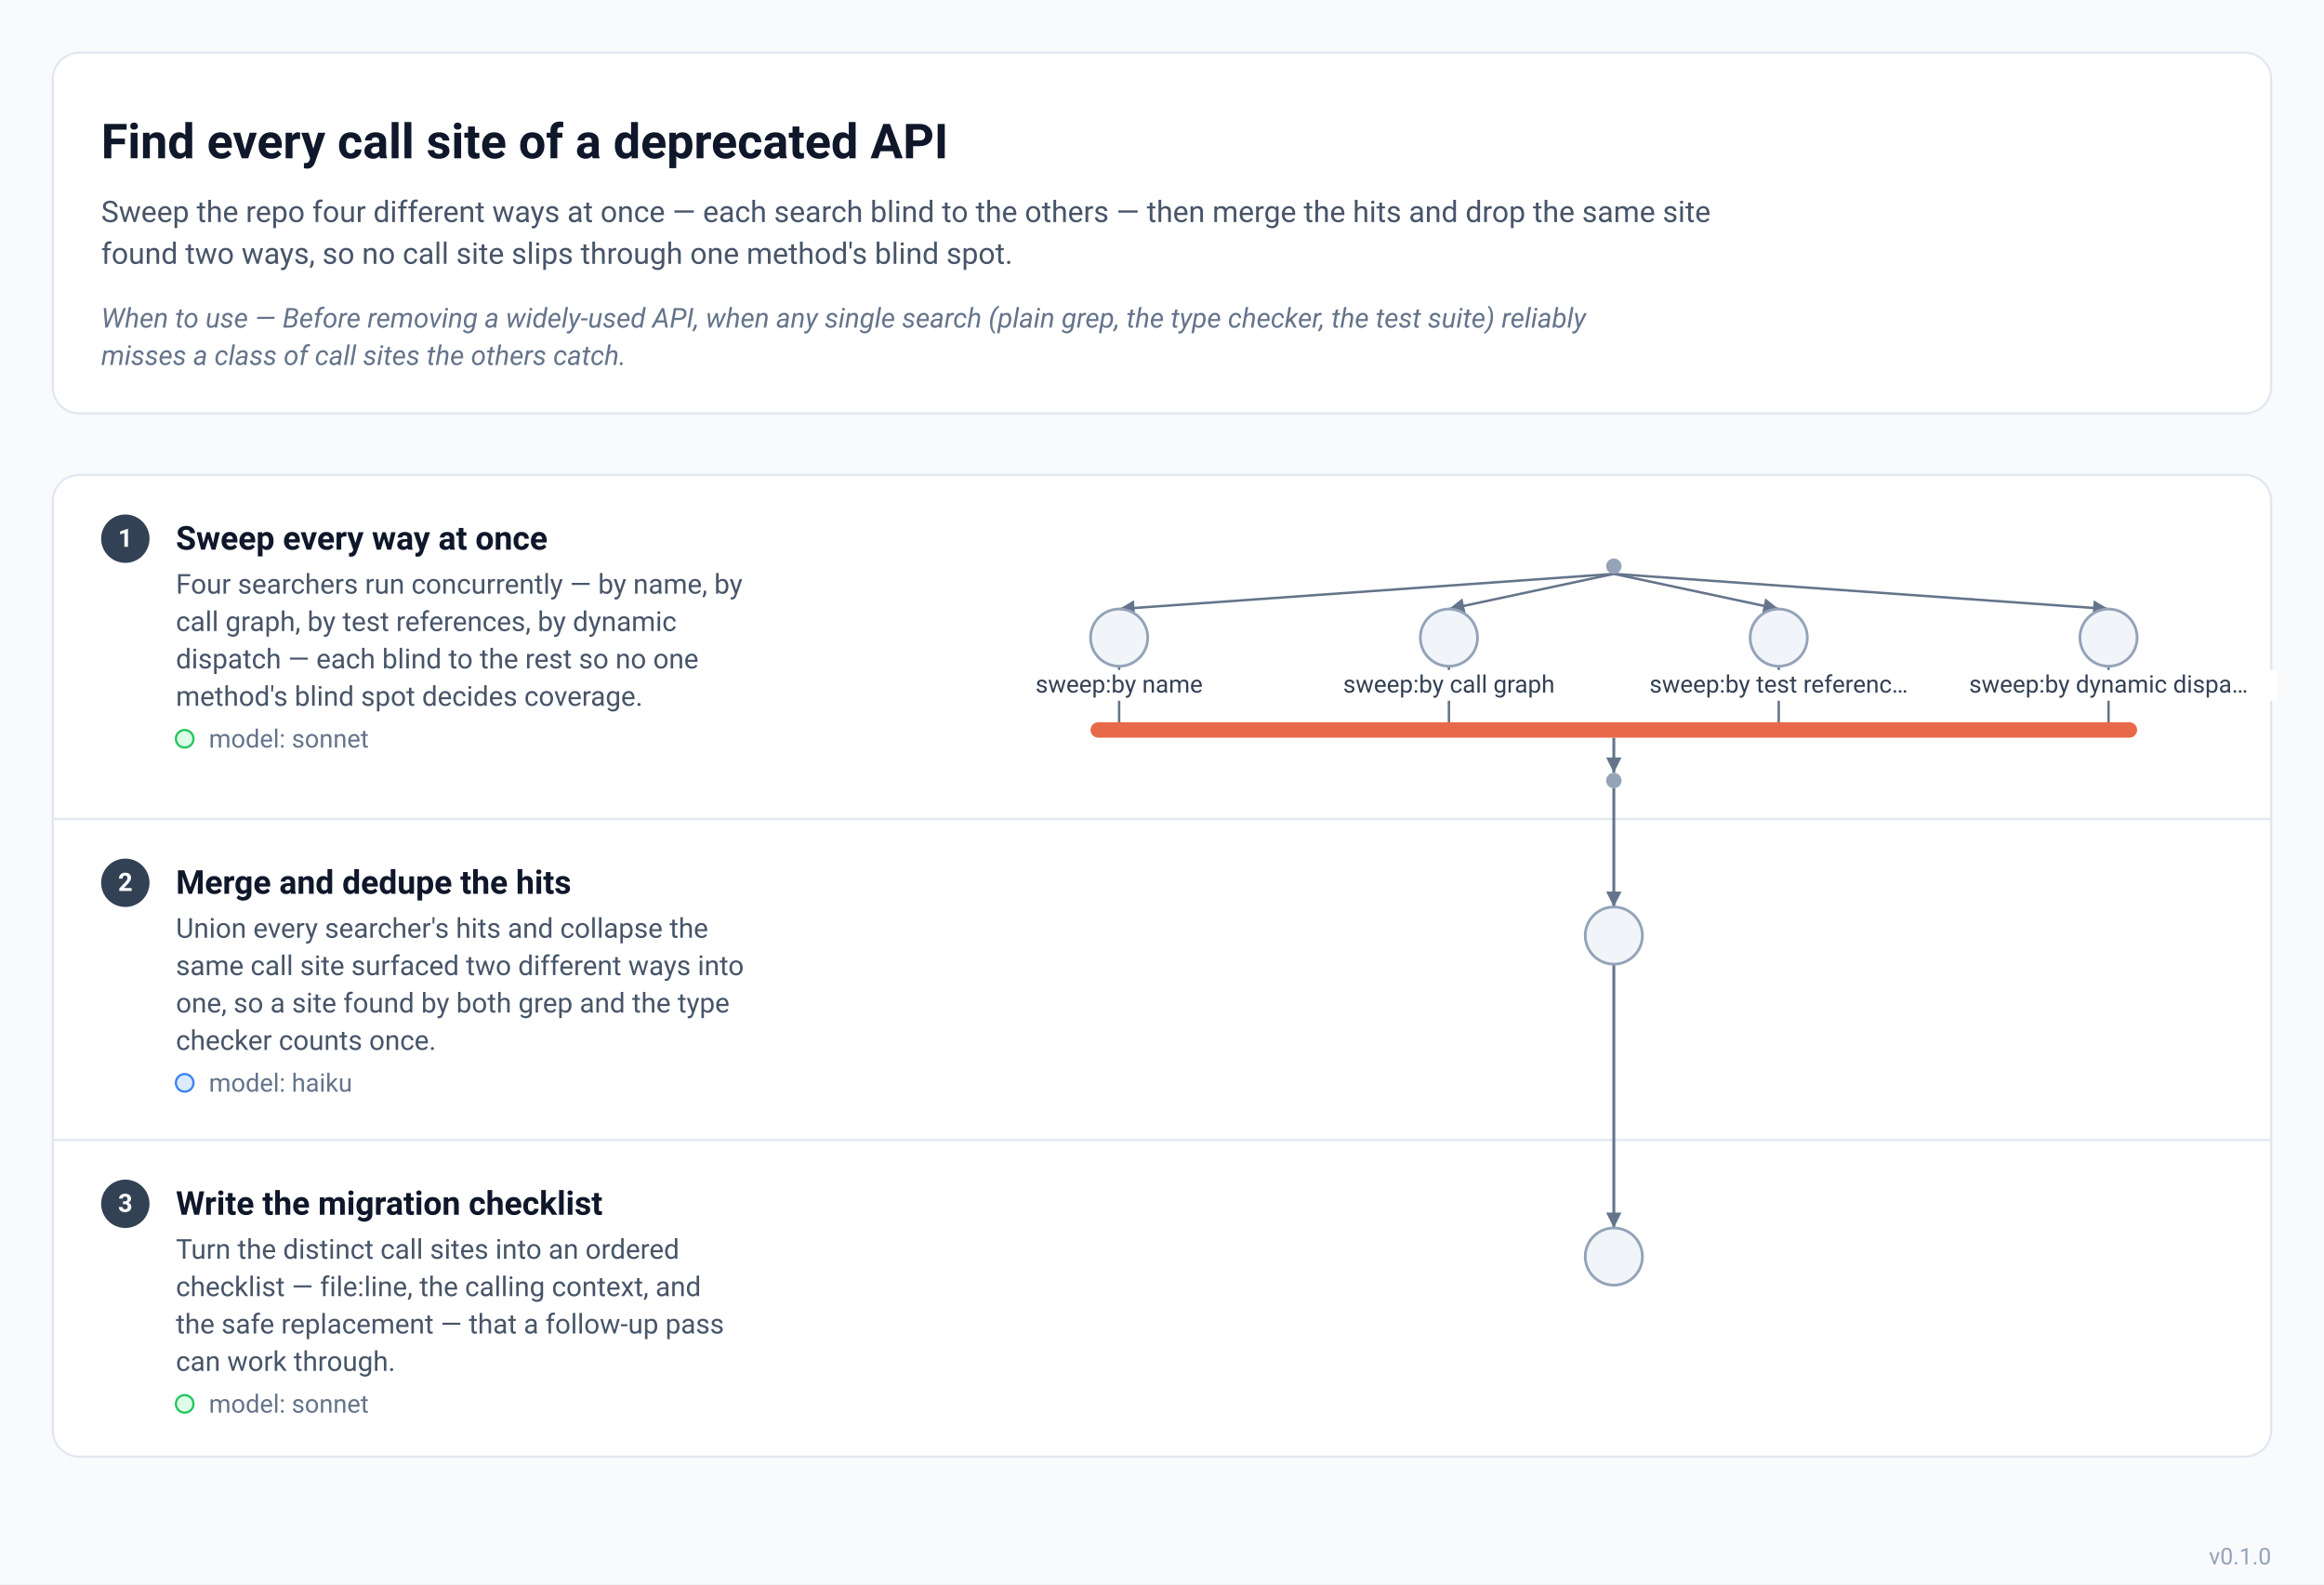
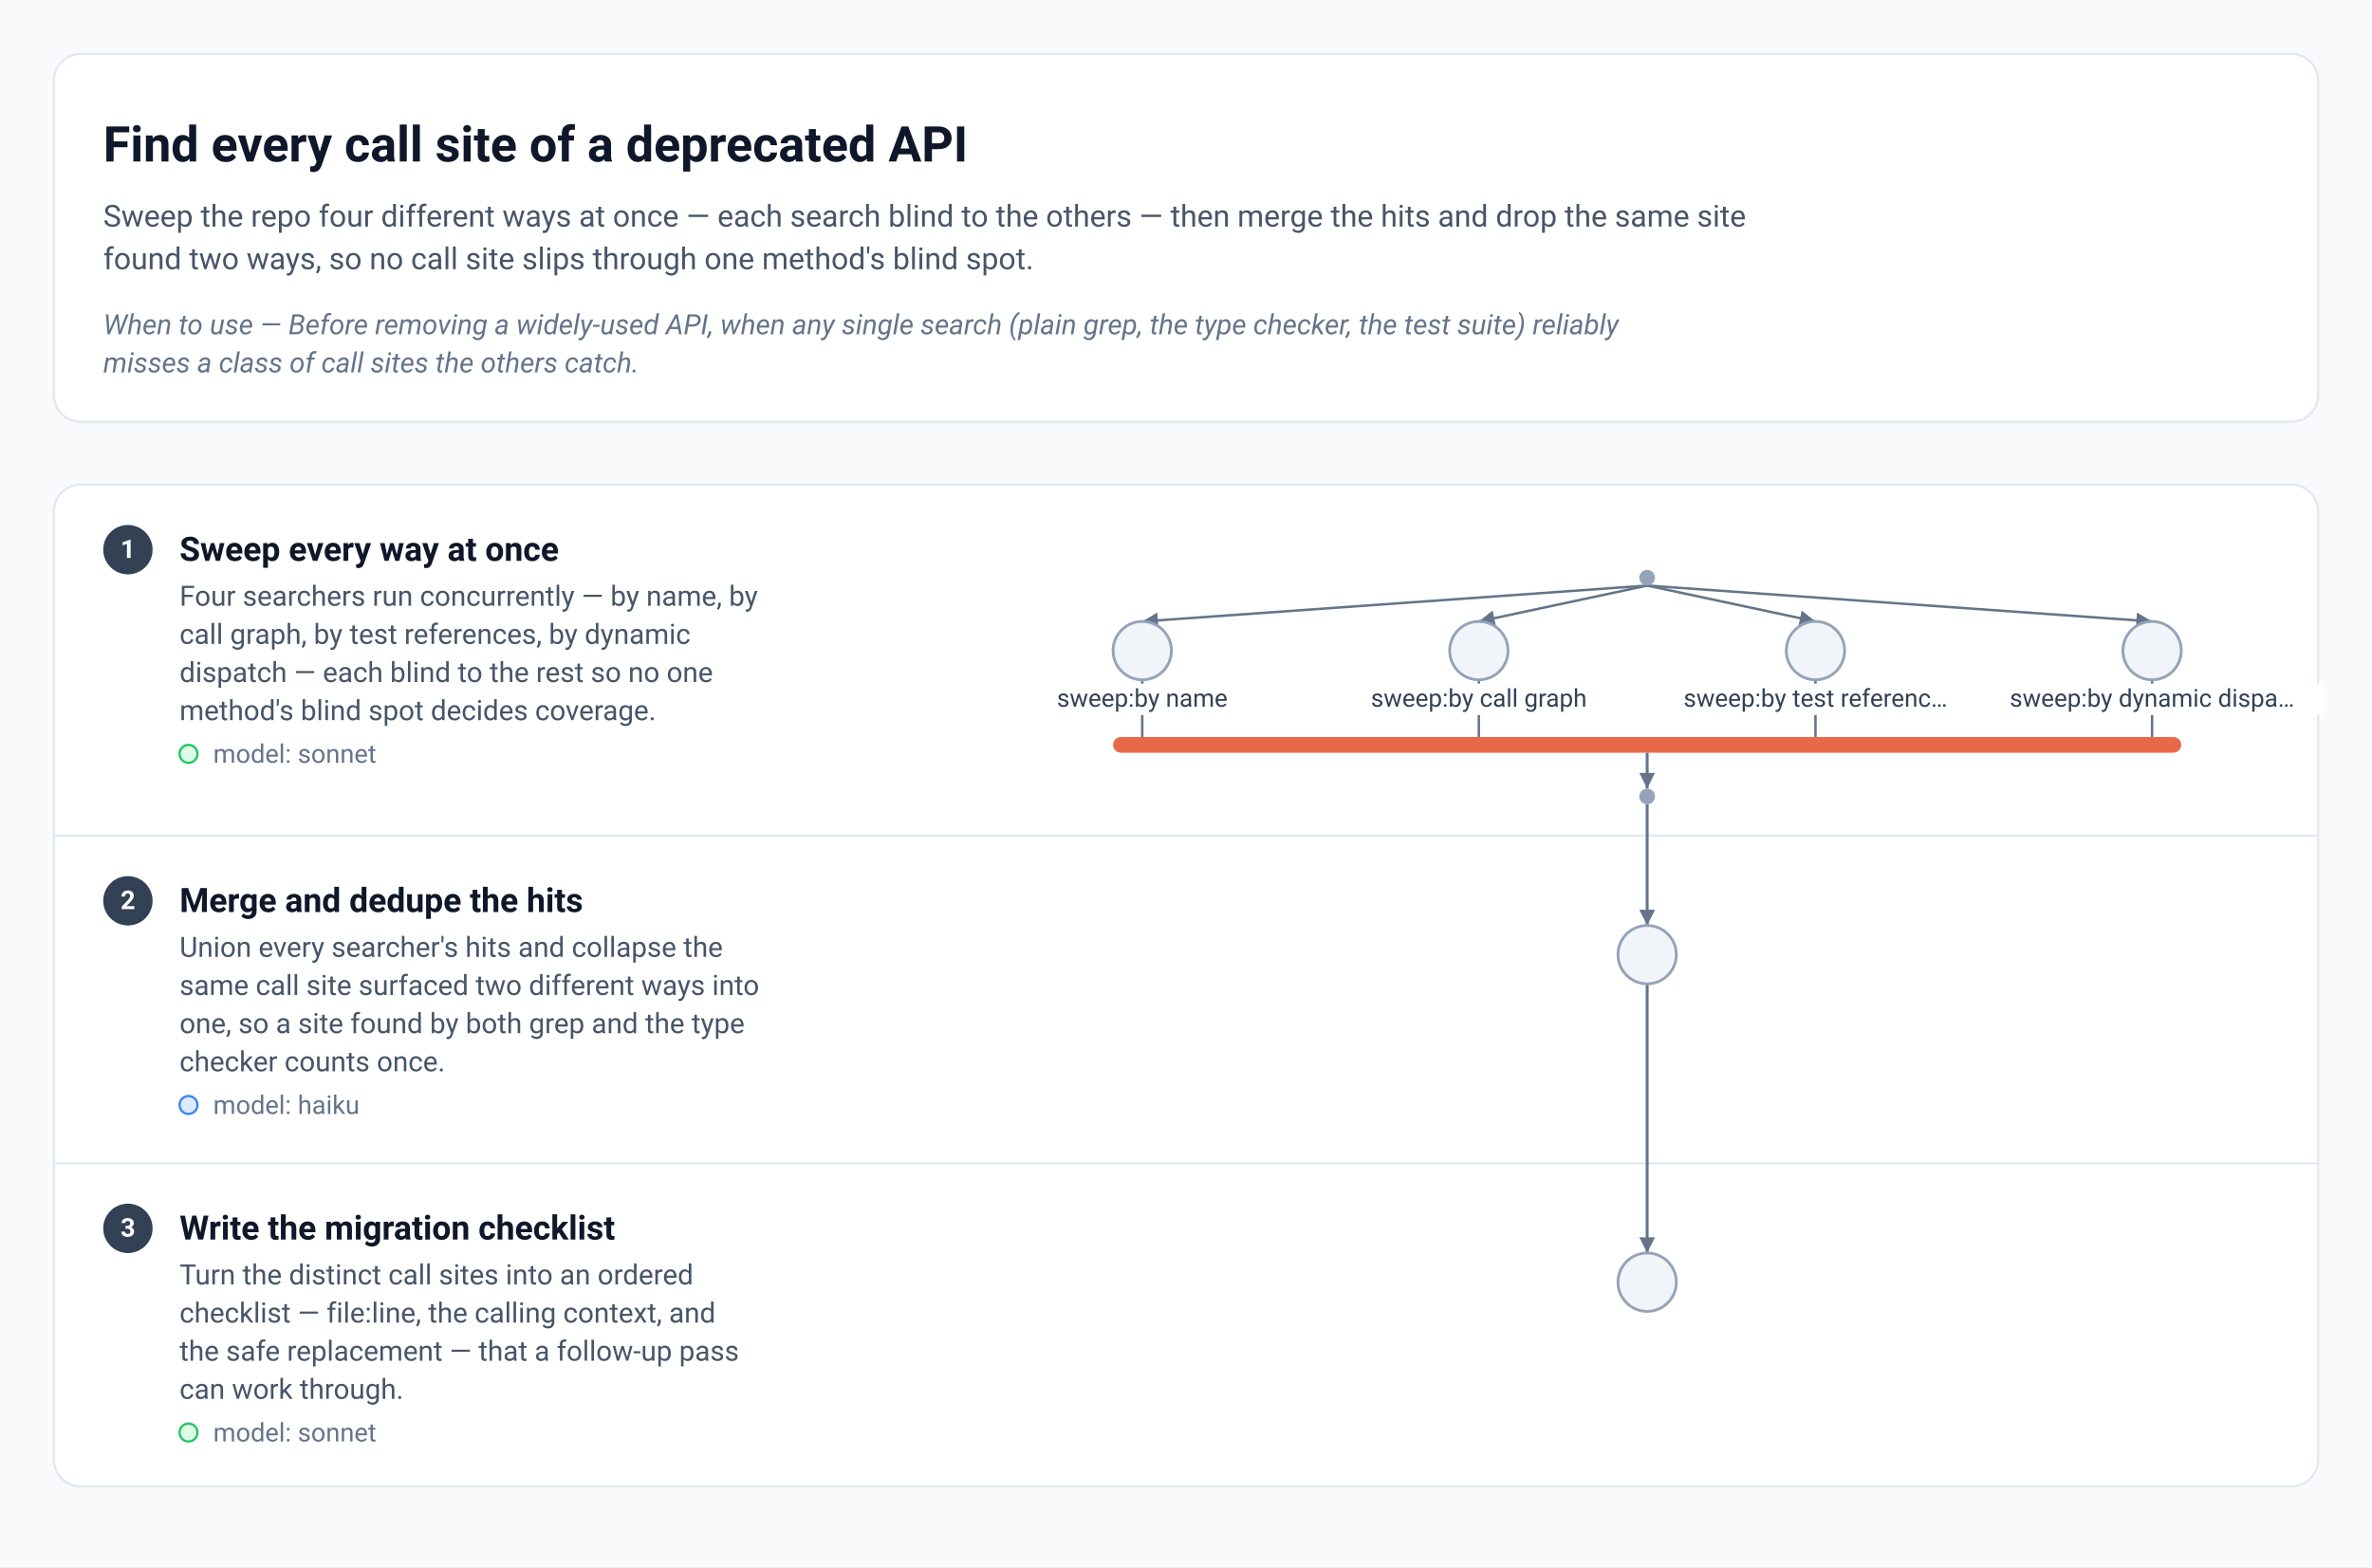
- <svg xmlns="http://www.w3.org/2000/svg" width="1057" height="720.5" viewBox="0 0 1057 720.5" font-family="-apple-system, BlinkMacSystemFont, 'Segoe UI', Roboto, Helvetica, Arial, sans-serif">
-   <rect width="1057" height="720.5" fill="#f8fafc" />
+ <svg xmlns="http://www.w3.org/2000/svg" width="1057" height="698.5" viewBox="0 0 1057 698.5" font-family="-apple-system, BlinkMacSystemFont, 'Segoe UI', Roboto, Helvetica, Arial, sans-serif">
+   <rect width="1057" height="698.5" fill="#f8fafc" />
  <g transform="translate(0 24)">
    <g class="header-card">
      <rect x="24" y="0" width="1009" height="164" rx="12" fill="#ffffff" stroke="#e2e8f0" stroke-width="1" />
      <text x="46" y="48" font-size="22" fill="#0f172a" font-weight="700">Find every call site of a deprecated API</text>
      <text x="46" y="77" font-size="13.5" fill="#475569">Sweep the repo four different ways at once — each search blind to the others — then merge the hits and drop the same site</text>
      <text x="46" y="96" font-size="13.5" fill="#475569">found two ways, so no call site slips through one method's blind spot.</text>
      <text x="46" y="125" font-size="12.5" fill="#64748b" font-style="italic">When to use — Before removing a widely-used API, when any single search (plain grep, the type checker, the test suite) reliably</text>
      <text x="46" y="142" font-size="12.5" fill="#64748b" font-style="italic">misses a class of call sites the others catch.</text>
    </g>
  </g>
  <g transform="translate(0 204)">
    <rect x="24" y="12" width="1009" height="446.5" rx="12" fill="#ffffff" stroke="#e2e8f0" stroke-width="1" />
    <g class="swimlane" />
    <g class="swimlane">
      <line x1="24" y1="168.5" x2="1033" y2="168.5" stroke="#e2e8f0" stroke-width="1" />
    </g>
    <g class="swimlane">
      <line x1="24" y1="314.5" x2="1033" y2="314.5" stroke="#e2e8f0" stroke-width="1" />
    </g>
    <g transform="translate(0 12)">
      <g class="lane-label">
        <circle cx="57" cy="29" r="11" fill="#334155" />
        <text x="57" y="32.7" font-size="11.5" fill="#ffffff" font-weight="700" text-anchor="middle">1</text>
        <text x="80" y="34" font-size="15" fill="#0f172a" font-weight="700">Sweep every way at once</text>
        <text x="80" y="54" font-size="12.5" fill="#475569">Four searchers run concurrently — by name, by</text>
        <text x="80" y="71" font-size="12.5" fill="#475569">call graph, by test references, by dynamic</text>
        <text x="80" y="88" font-size="12.5" fill="#475569">dispatch — each blind to the rest so no one</text>
        <text x="80" y="105" font-size="12.5" fill="#475569">method's blind spot decides coverage.</text>
        <circle cx="84" cy="120" r="4" fill="#dcfce7" stroke="#22c55e" stroke-width="1" />
        <text x="95" y="124" font-size="11.5" fill="#64748b">model: sonnet</text>
      </g>
    </g>
    <g transform="translate(0 168.5)">
      <g class="lane-label">
        <circle cx="57" cy="29" r="11" fill="#334155" />
        <text x="57" y="32.7" font-size="11.5" fill="#ffffff" font-weight="700" text-anchor="middle">2</text>
        <text x="80" y="34" font-size="15" fill="#0f172a" font-weight="700">Merge and dedupe the hits</text>
        <text x="80" y="54" font-size="12.5" fill="#475569">Union every searcher's hits and collapse the</text>
        <text x="80" y="71" font-size="12.5" fill="#475569">same call site surfaced two different ways into</text>
        <text x="80" y="88" font-size="12.5" fill="#475569">one, so a site found by both grep and the type</text>
        <text x="80" y="105" font-size="12.5" fill="#475569">checker counts once.</text>
        <circle cx="84" cy="120" r="4" fill="#dbeafe" stroke="#3b82f6" stroke-width="1" />
        <text x="95" y="124" font-size="11.5" fill="#64748b">model: haiku</text>
      </g>
    </g>
    <g transform="translate(0 314.5)">
      <g class="lane-label">
        <circle cx="57" cy="29" r="11" fill="#334155" />
        <text x="57" y="32.7" font-size="11.5" fill="#ffffff" font-weight="700" text-anchor="middle">3</text>
        <text x="80" y="34" font-size="15" fill="#0f172a" font-weight="700">Write the migration checklist</text>
        <text x="80" y="54" font-size="12.5" fill="#475569">Turn the distinct call sites into an ordered</text>
        <text x="80" y="71" font-size="12.5" fill="#475569">checklist — file:line, the calling context, and</text>
        <text x="80" y="88" font-size="12.5" fill="#475569">the safe replacement — that a follow-up pass</text>
        <text x="80" y="105" font-size="12.5" fill="#475569">can work through.</text>
        <circle cx="84" cy="120" r="4" fill="#dcfce7" stroke="#22c55e" stroke-width="1" />
        <text x="95" y="124" font-size="11.5" fill="#64748b">model: sonnet</text>
      </g>
    </g>
    <g class="topology" transform="translate(430 0)">
      <g class="edge">
        <path d="M 304 57 L 79 73" fill="none" stroke="#64748b" stroke-width="1.1" />
        <polygon points="79,73 85.73,69.01 86.23,75.99" fill="#64748b" />
      </g>
      <g class="edge">
        <path d="M 304 57 L 229 73" fill="none" stroke="#64748b" stroke-width="1.1" />
        <polygon points="229,73 235.12,68.12 236.58,74.96" fill="#64748b" />
      </g>
      <g class="edge">
        <path d="M 304 57 L 379 73" fill="none" stroke="#64748b" stroke-width="1.1" />
        <polygon points="379,73 371.42,74.96 372.88,68.12" fill="#64748b" />
      </g>
      <g class="edge">
        <path d="M 304 57 L 529 73" fill="none" stroke="#64748b" stroke-width="1.1" />
        <polygon points="529,73 521.77,75.99 522.27,69.01" fill="#64748b" />
      </g>
      <g class="edge">
        <path d="M 79 99 L 79 124.5" fill="none" stroke="#64748b" stroke-width="1.1" />
      </g>
      <g class="edge">
        <path d="M 229 99 L 229 124.5" fill="none" stroke="#64748b" stroke-width="1.1" />
      </g>
      <g class="edge">
        <path d="M 379 99 L 379 124.5" fill="none" stroke="#64748b" stroke-width="1.1" />
      </g>
      <g class="edge">
        <path d="M 529 99 L 529 124.5" fill="none" stroke="#64748b" stroke-width="1.1" />
      </g>
      <g class="edge">
        <path d="M 304 131.5 L 304 147.5" fill="none" stroke="#64748b" stroke-width="1.3" />
        <polygon points="304,147.5 300.5,140.5 307.5,140.5" fill="#64748b" />
      </g>
      <g class="edge">
        <path d="M 304 154.5 L 304 208.5" fill="none" stroke="#64748b" stroke-width="1.3" />
        <polygon points="304,208.5 300.5,201.5 307.5,201.5" fill="#64748b" />
      </g>
      <g class="edge">
        <path d="M 304 234.5 L 304 354.5" fill="none" stroke="#64748b" stroke-width="1.3" />
        <polygon points="304,354.5 300.5,347.5 307.5,347.5" fill="#64748b" />
      </g>
      <circle class="hub" cx="304" cy="53.5" r="3.5" fill="#94a3b8" />
      <g class="agent-node">
        <circle cx="79" cy="86" r="13" fill="#f1f5f9" stroke="#94a3b8" stroke-width="1.25" />
        <rect x="34.53" y="100.7" width="88.94" height="14" fill="#ffffff" />
        <text x="79" y="111" font-size="11" fill="#334155" text-anchor="middle">sweep:by name</text>
      </g>
      <g class="agent-node">
        <circle cx="229" cy="86" r="13" fill="#f1f5f9" stroke="#94a3b8" stroke-width="1.25" />
        <rect x="165.39" y="100.7" width="127.22" height="14" fill="#ffffff" />
        <text x="229" y="111" font-size="11" fill="#334155" text-anchor="middle">sweep:by call graph</text>
      </g>
      <g class="agent-node">
        <circle cx="379" cy="86" r="13" fill="#f1f5f9" stroke="#94a3b8" stroke-width="1.25" />
        <rect x="302.63" y="100.7" width="152.74" height="14" fill="#ffffff" />
        <text x="379" y="111" font-size="11" fill="#334155" text-anchor="middle">sweep:by test referenc…</text>
      </g>
      <g class="agent-node">
        <circle cx="529" cy="86" r="13" fill="#f1f5f9" stroke="#94a3b8" stroke-width="1.25" />
        <rect x="452.63" y="100.7" width="152.74" height="14" fill="#ffffff" />
        <text x="529" y="111" font-size="11" fill="#334155" text-anchor="middle">sweep:by dynamic dispa…</text>
      </g>
      <rect class="barrier" x="66" y="124.5" width="476" height="7" rx="3.5" fill="#e8694a" />
      <circle class="hub" cx="304" cy="151" r="3.5" fill="#94a3b8" />
      <g class="agent-node">
        <circle cx="304" cy="221.5" r="13" fill="#f1f5f9" stroke="#94a3b8" stroke-width="1.25" />
      </g>
      <g class="agent-node">
        <circle cx="304" cy="367.5" r="13" fill="#f1f5f9" stroke="#94a3b8" stroke-width="1.25" />
      </g>
    </g>
  </g>
-   <g class="provenance">
-     <text x="1033" y="711.5" font-size="10.5" fill="#94a3b8" text-anchor="end">v0.1.0</text>
-   </g>
</svg>
